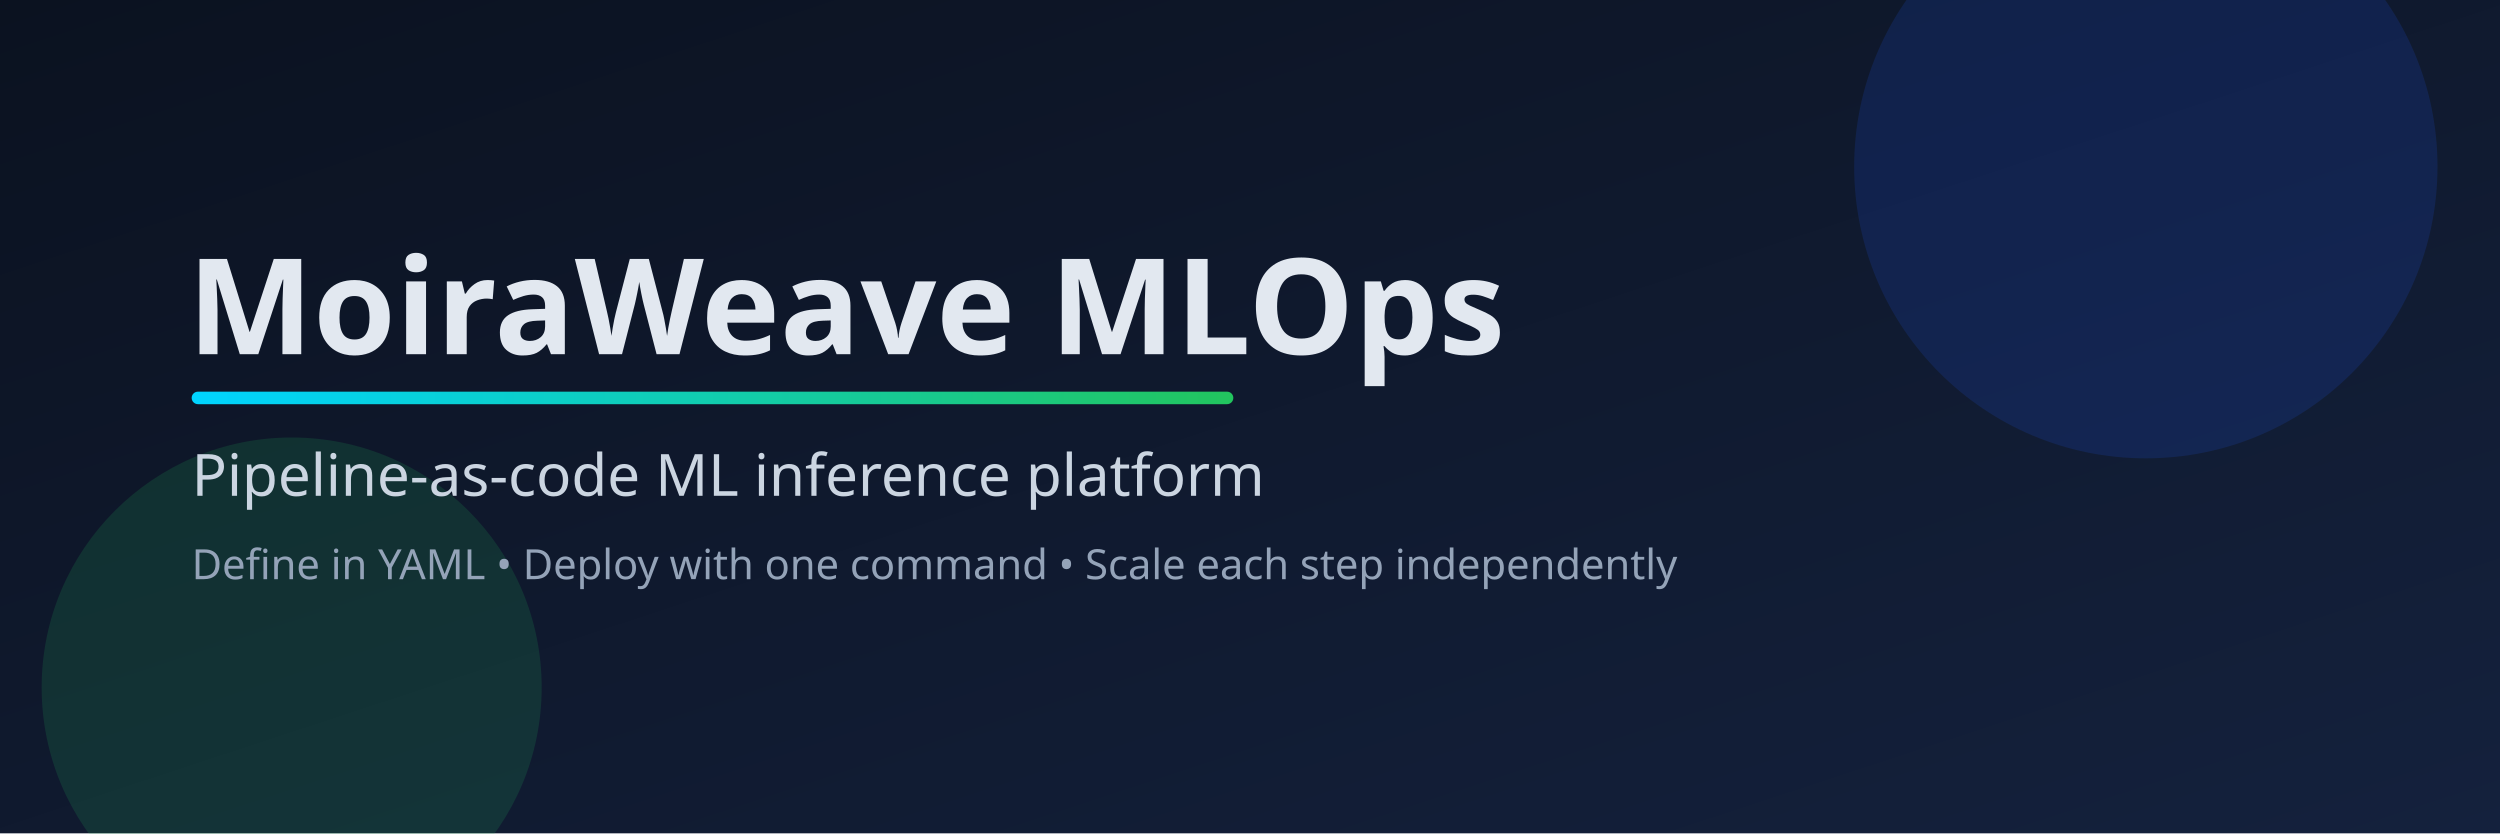
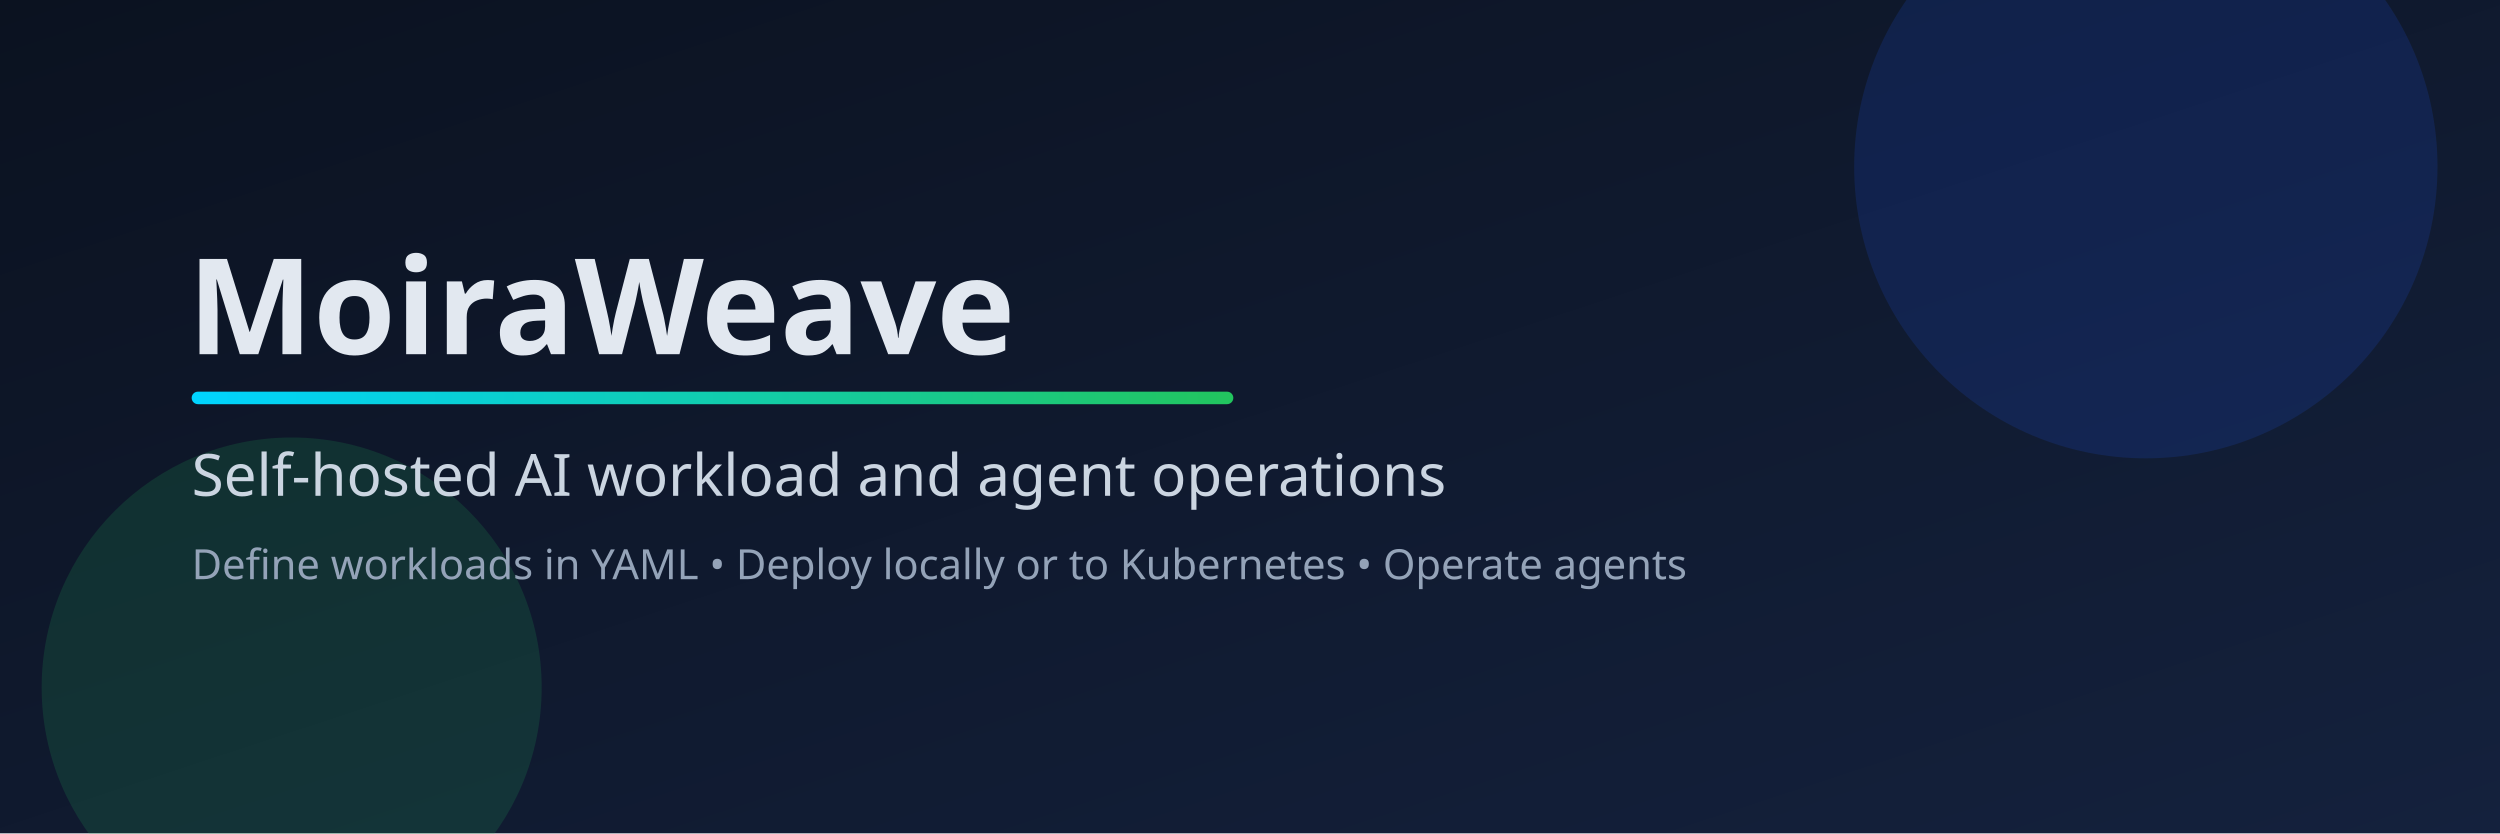
- <svg xmlns="http://www.w3.org/2000/svg" width="1200" height="400" viewBox="0 0 1200 400" role="img" aria-label="MoiraWeave MLOps banner">
+ <svg xmlns="http://www.w3.org/2000/svg" width="1200" height="400" viewBox="0 0 1200 400" role="img" aria-label="MoiraWeave AI workload operations banner">
  <defs>
    <linearGradient id="bg" x1="0" y1="0" x2="1" y2="1">
      <stop offset="0%" stop-color="#0b1220" />
      <stop offset="100%" stop-color="#14213d" />
    </linearGradient>
    <linearGradient id="accent" x1="0" y1="0" x2="1" y2="0">
      <stop offset="0%" stop-color="#00d4ff" />
      <stop offset="100%" stop-color="#22c55e" />
    </linearGradient>
  </defs>
  <rect width="1200" height="400" fill="url(#bg)" />
  <circle cx="1030" cy="80" r="140" fill="#1d4ed8" opacity="0.18" />
  <circle cx="140" cy="330" r="120" fill="#22c55e" opacity="0.15" />
-   <text x="90" y="170" fill="#e2e8f0" font-family="Verdana, Geneva, sans-serif" font-size="64" font-weight="700">MoiraWeave MLOps</text>
+   <text x="90" y="170" fill="#e2e8f0" font-family="Verdana, Geneva, sans-serif" font-size="64" font-weight="700">MoiraWeave</text>
  <rect x="92" y="188" width="500" height="6" fill="url(#accent)" rx="3" />
-   <text x="92" y="238" fill="#cbd5e1" font-family="Verdana, Geneva, sans-serif" font-size="28">Pipeline-as-code ML inference platform</text>
-   <text x="92" y="278" fill="#94a3b8" font-family="Verdana, Geneva, sans-serif" font-size="20">Define in YAML • Deploy with one command • Scale each step independently</text>
+   <text x="92" y="238" fill="#cbd5e1" font-family="Verdana, Geneva, sans-serif" font-size="28">Self-hosted AI workload and agent operations</text>
+   <text x="92" y="278" fill="#94a3b8" font-family="Verdana, Geneva, sans-serif" font-size="20">Define workloads in YAML • Deploy locally or to Kubernetes • Operate agents</text>
</svg>
